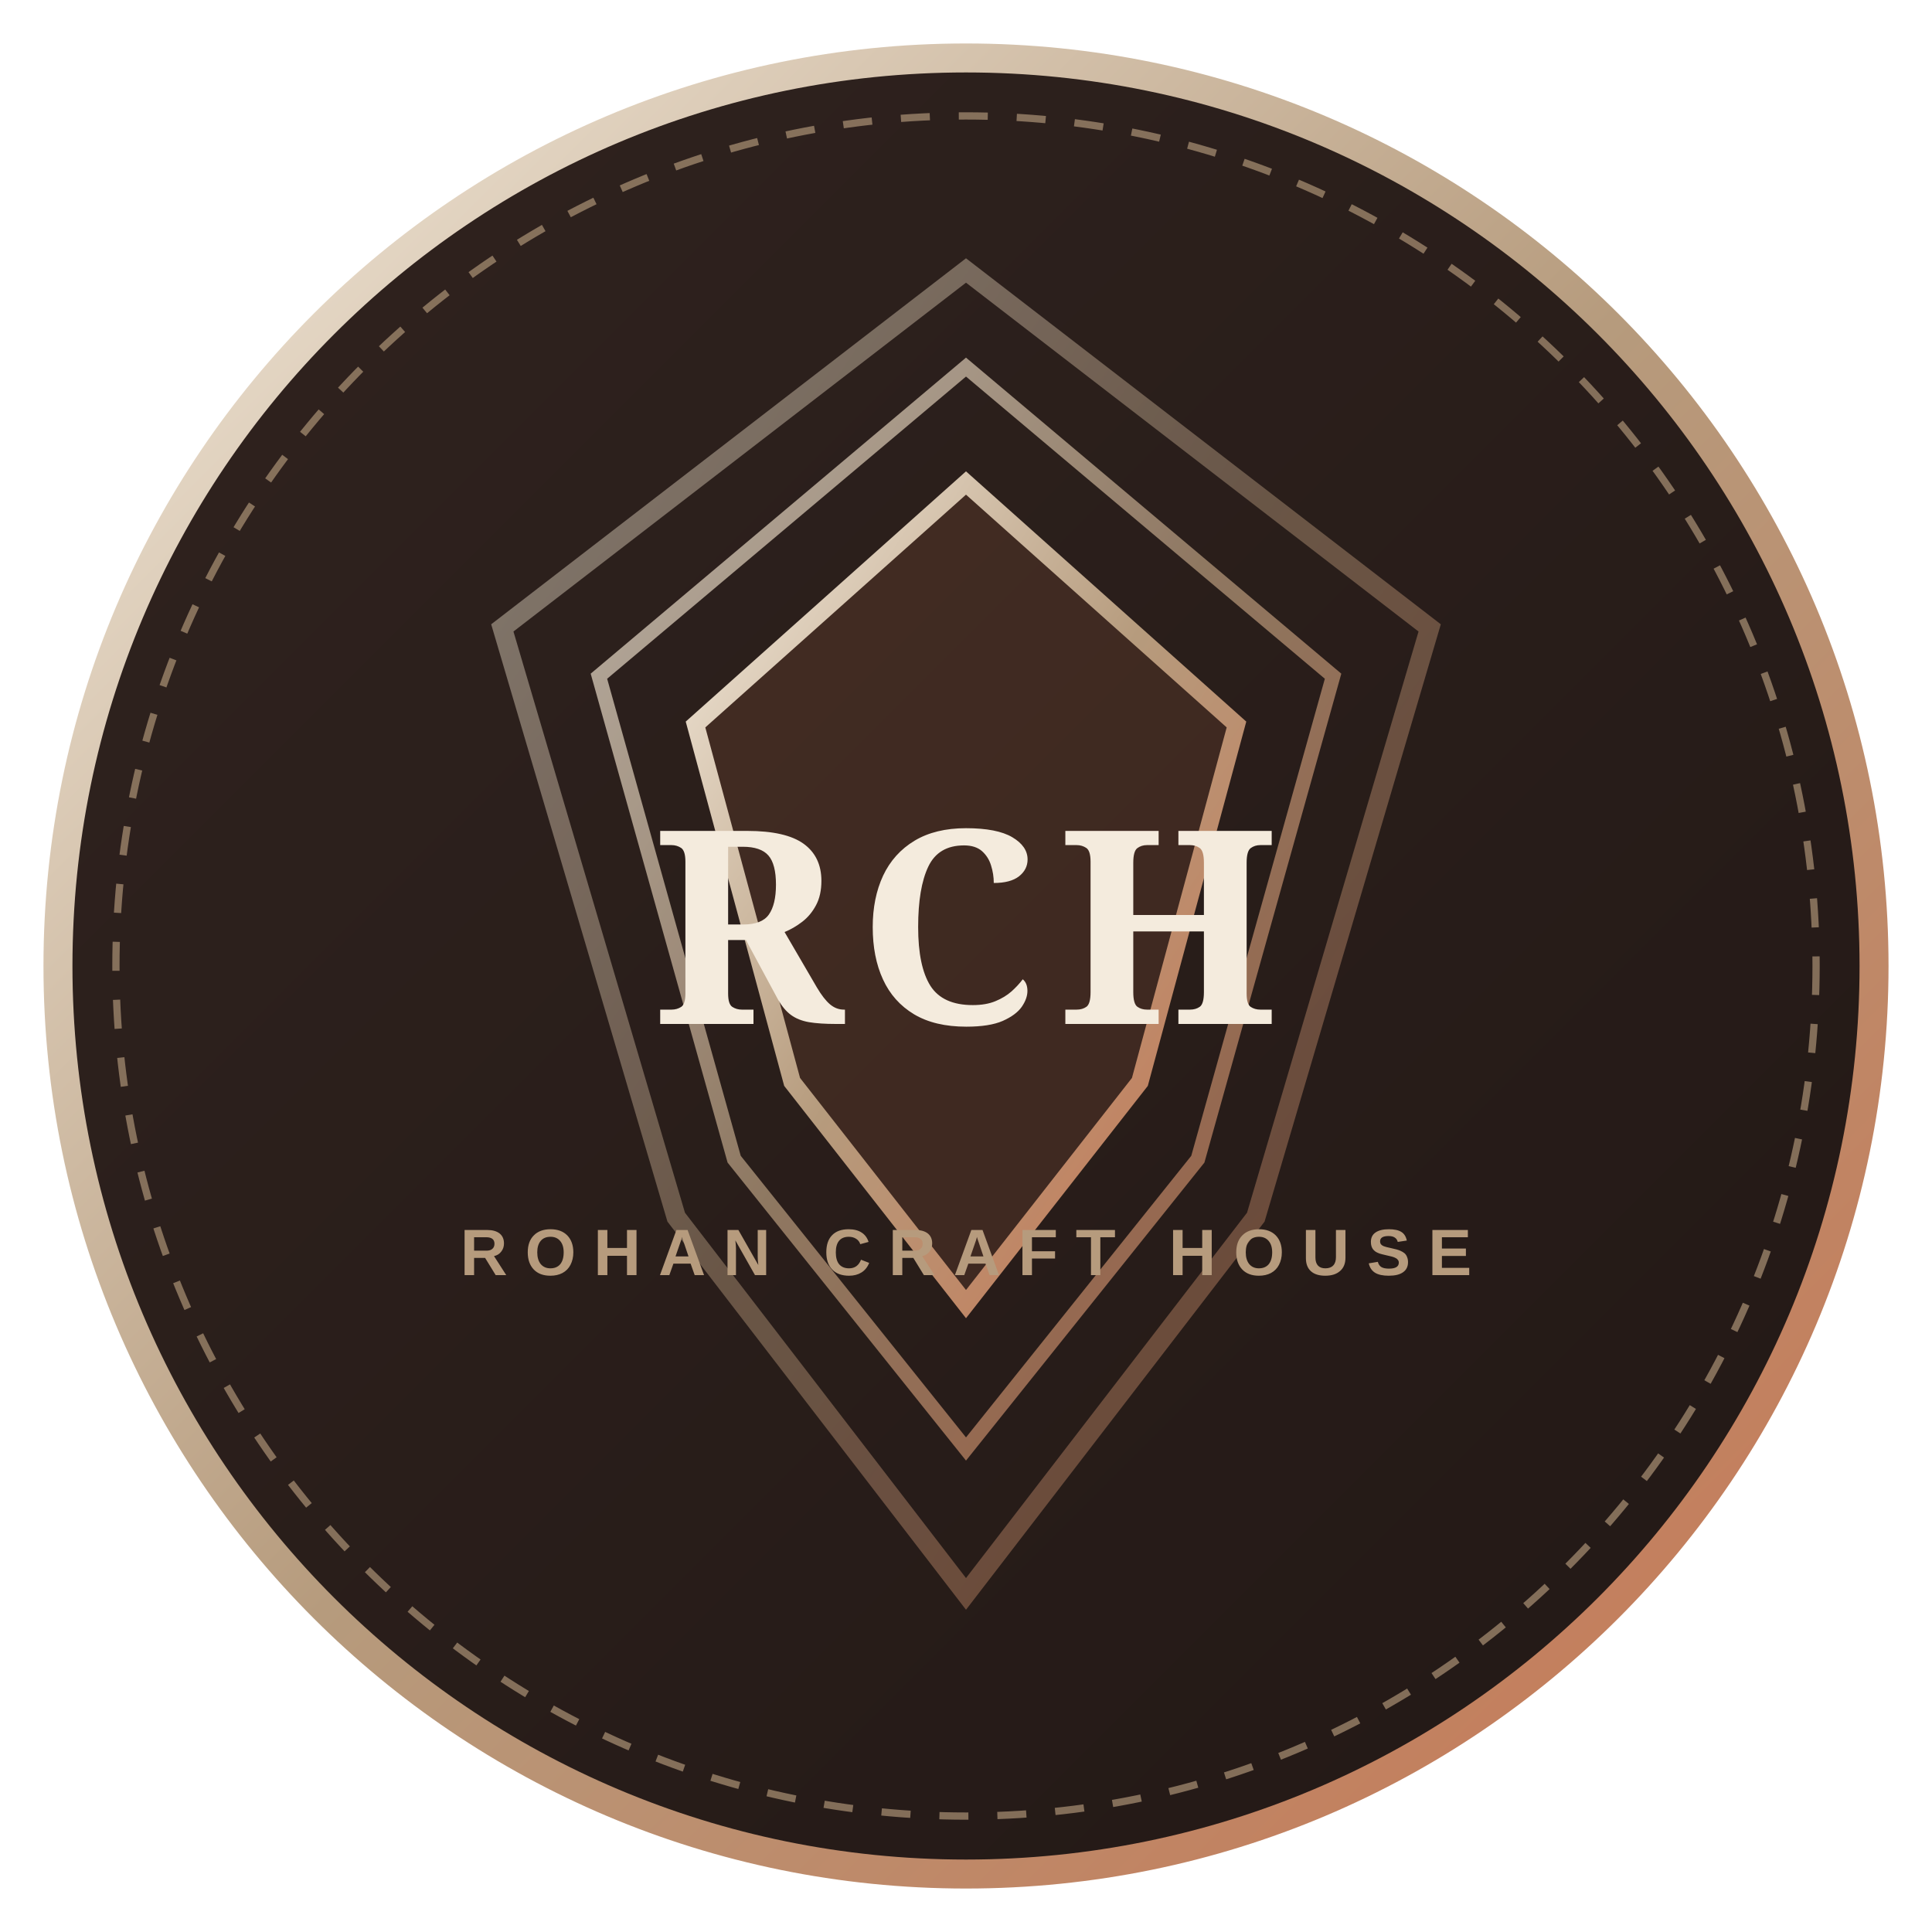
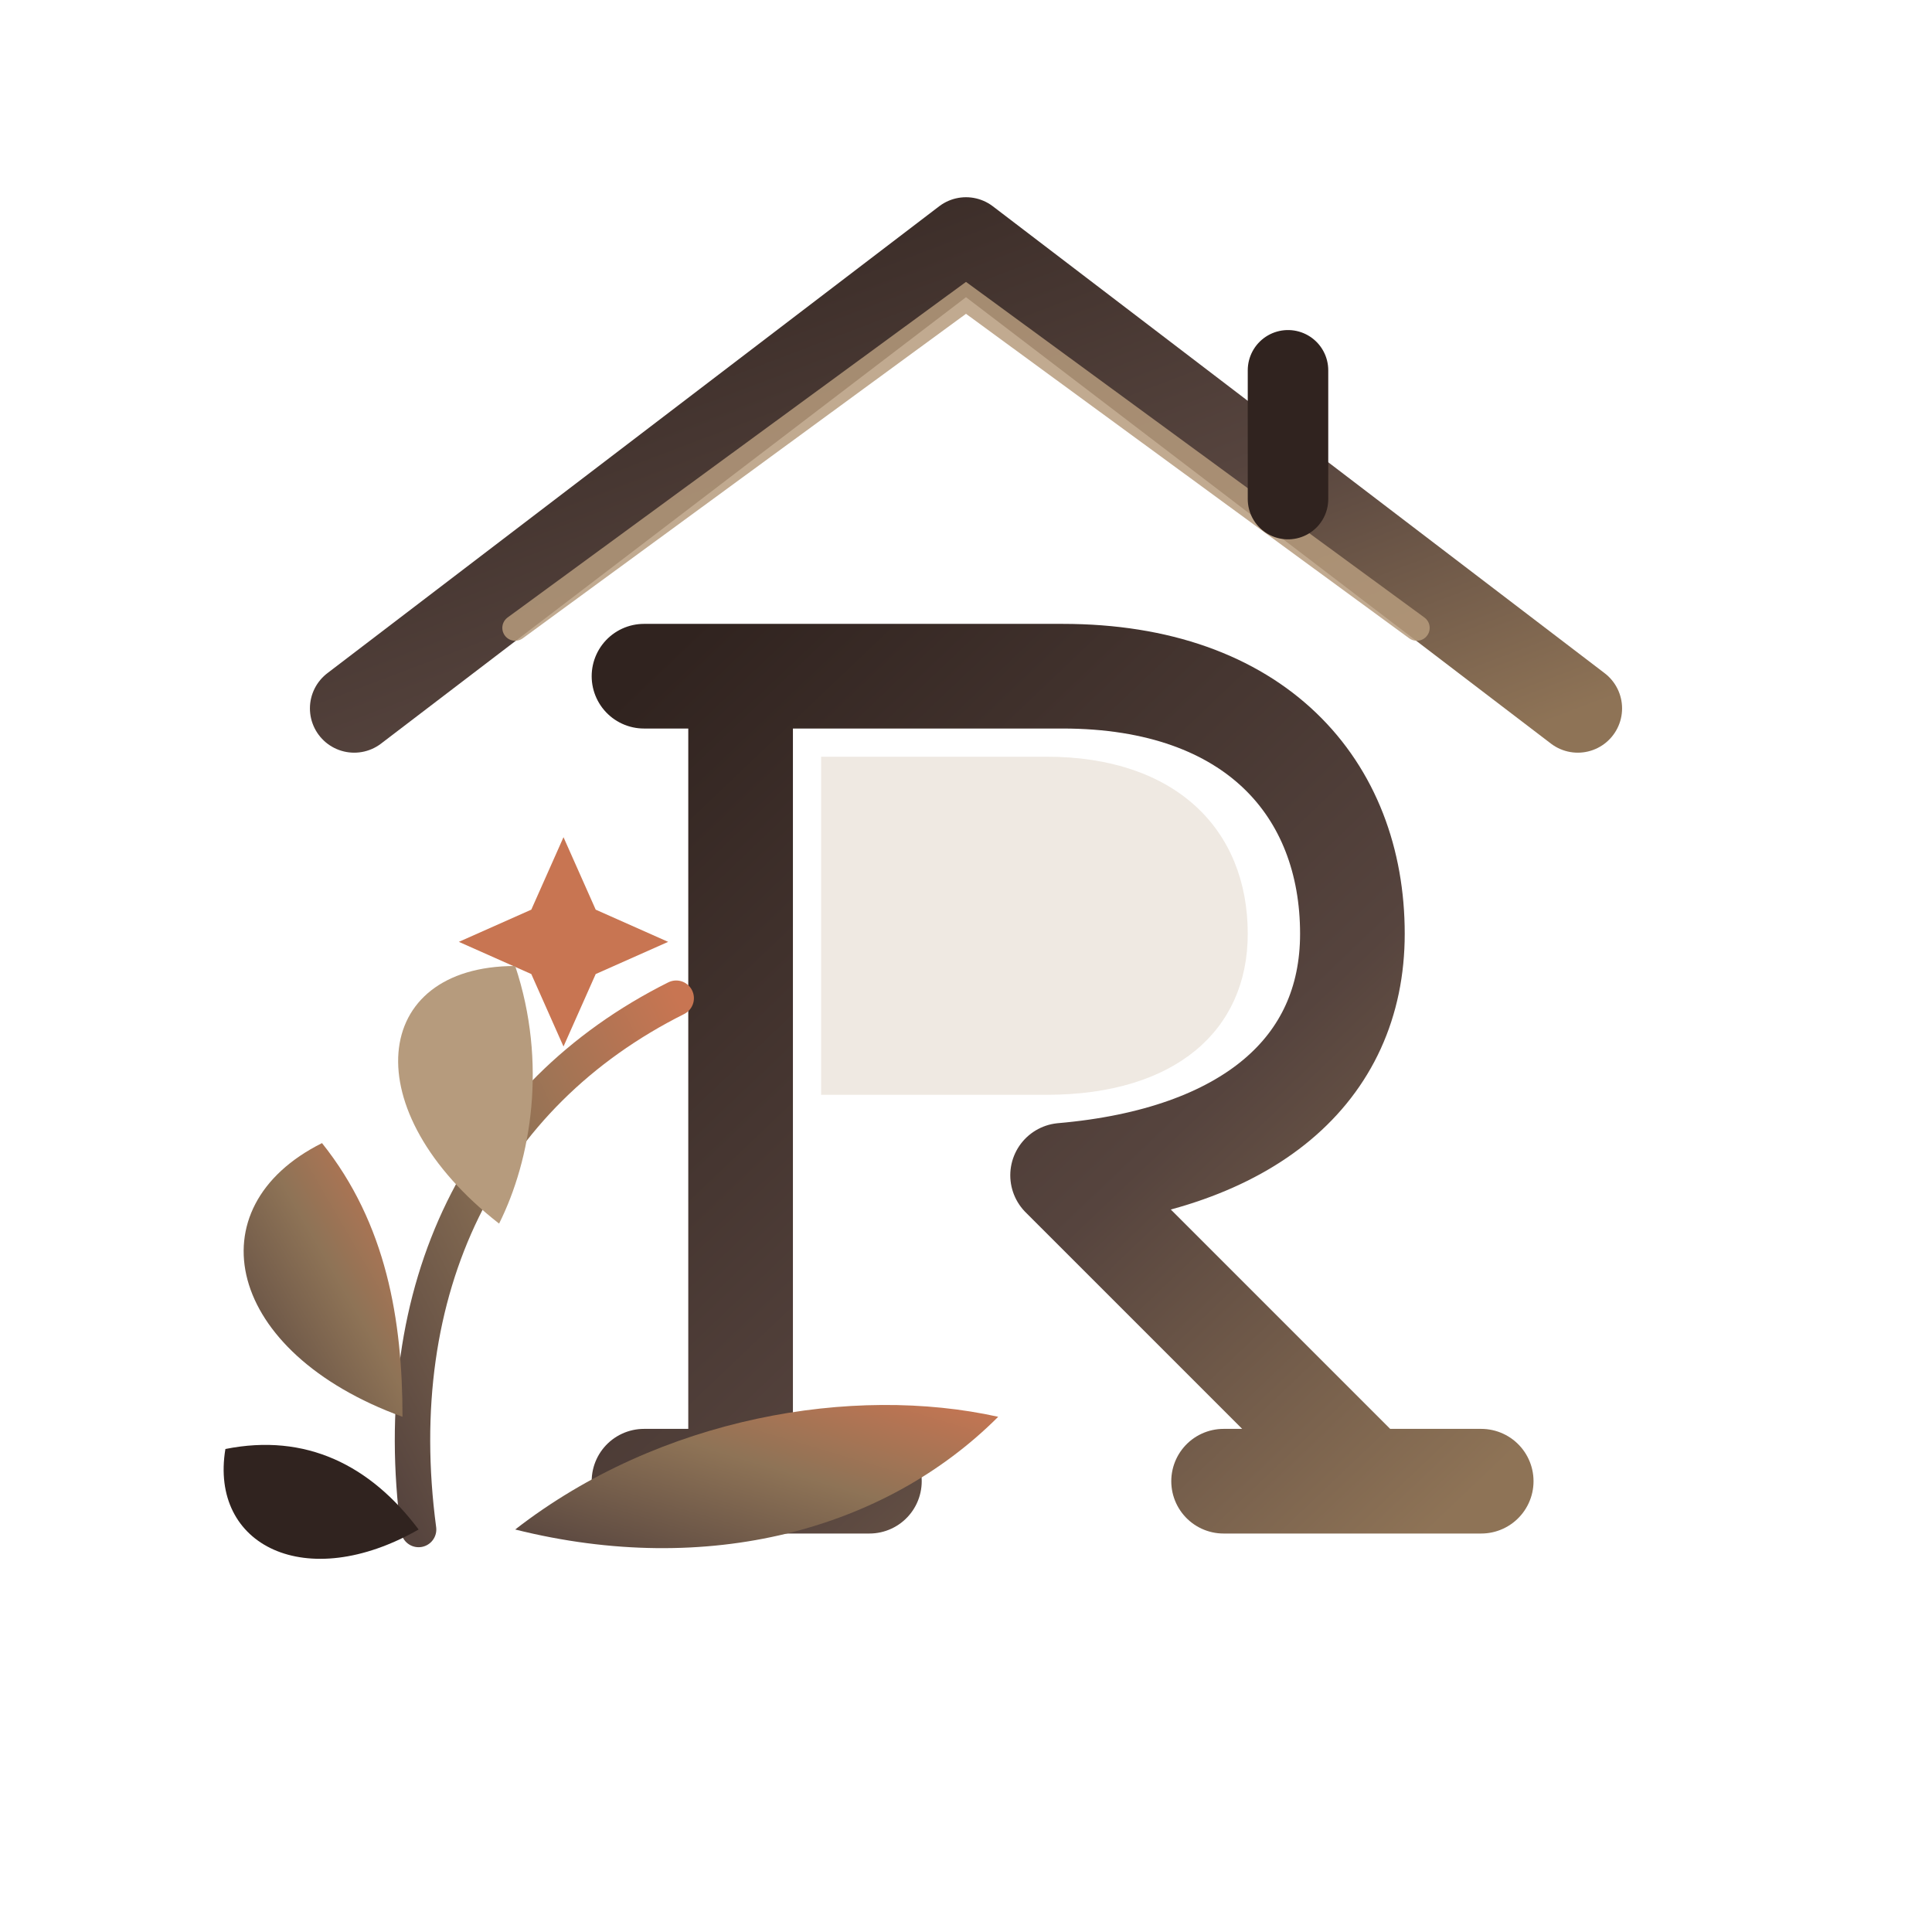
- <svg xmlns="http://www.w3.org/2000/svg" viewBox="0 0 200 200" width="200" height="200">
+ <svg xmlns="http://www.w3.org/2000/svg" viewBox="0 0 120 120" width="120" height="120">
  <defs>
-     <linearGradient id="taupeTerracottaGrad" x1="0%" y1="0%" x2="100%" y2="100%">
-       <stop offset="0%" stop-color="#F4EBDD" />
-       <stop offset="50%" stop-color="#B69B7D" />
+     <linearGradient id="rchWoodGrad" x1="0%" y1="0%" x2="100%" y2="100%">
+       <stop offset="0%" stop-color="#30231F" />
+       <stop offset="60%" stop-color="#56443E" />
+       <stop offset="100%" stop-color="#8E7356" />
+     </linearGradient>
+     <linearGradient id="rchLeafGrad" x1="0%" y1="100%" x2="100%" y2="0%">
+       <stop offset="0%" stop-color="#56443E" />
+       <stop offset="55%" stop-color="#8E7356" />
      <stop offset="100%" stop-color="#C87552" />
    </linearGradient>
-     <linearGradient id="espressoGrad" x1="0%" y1="0%" x2="100%" y2="100%">
-       <stop offset="0%" stop-color="#30231F" />
-       <stop offset="100%" stop-color="#221815" />
-     </linearGradient>
-     <filter id="glow" x="-20%" y="-20%" width="140%" height="140%">
-       <feGaussianBlur stdDeviation="3" result="blur" />
-       <feComposite in="SourceGraphic" in2="blur" operator="over" />
-     </filter>
  </defs>
-   <circle cx="100" cy="100" r="94" fill="url(#espressoGrad)" stroke="url(#taupeTerracottaGrad)" stroke-width="3" />
-   <circle cx="100" cy="100" r="88" fill="none" stroke="#B69B7D" stroke-width="0.75" stroke-dasharray="3,3" opacity="0.65" />
-   <polygon points="100,28 148,65 130,126 100,165 70,126 52,65" fill="none" stroke="url(#taupeTerracottaGrad)" stroke-width="2" opacity="0.45" />
-   <polygon points="100,38 138,70 124,120 100,150 76,120 62,70" fill="none" stroke="url(#taupeTerracottaGrad)" stroke-width="1.5" opacity="0.72" />
-   <polygon points="100,50 128,75 118,112 100,135 82,112 72,75" fill="rgba(200, 117, 82, 0.14)" stroke="url(#taupeTerracottaGrad)" stroke-width="1.8" />
-   <text x="100" y="106" font-family="'Cinzel', Georgia, serif" font-size="28" font-weight="700" fill="#F4EBDD" text-anchor="middle" letter-spacing="2">RCH</text>
-   <text x="100" y="132" font-family="'Plus Jakarta Sans', Arial, sans-serif" font-size="6.8" font-weight="600" fill="#B69B7D" text-anchor="middle" letter-spacing="1.8">ROHAN CRAFT HOUSE</text>
+   <path d="M22 44 L60 15 L98 44" fill="none" stroke="url(#rchWoodGrad)" stroke-width="5.5" stroke-linecap="round" stroke-linejoin="round" />
+   <path d="M32 39 L60 18.5 L88 39" fill="none" stroke="#B69B7D" stroke-width="1.6" stroke-linecap="round" opacity="0.85" />
+   <path d="M80 23 V31" stroke="#30231F" stroke-width="5" stroke-linecap="round" />
+   <path d="M35 52 L37 56.5 L41.5 58.5 L37 60.5 L35 65 L33 60.5 L28.5 58.5 L33 56.5 Z" fill="#C87552" />
+   <path d="M46 42 V92 M40 42 H66 C78 42 84 49 84 58 C84 66.5 77.5 72 66 73 L85 92 M40 92 H54 M76 92 H92" fill="none" stroke="url(#rchWoodGrad)" stroke-width="6.5" stroke-linecap="round" stroke-linejoin="round" />
+   <path d="M51 47 V68 H65 C73 68 77.5 64 77.5 58 C77.5 51.5 73 47 65 47 Z" fill="rgba(182,155,125,0.22)" />
+   <path d="M26 95 C24 80 30 68 42 62" fill="none" stroke="url(#rchLeafGrad)" stroke-width="2.2" stroke-linecap="round" />
+   <path d="M25 88 C14 84 12 75 20 71 C24 76 25 82 25 88 Z" fill="url(#rchLeafGrad)" />
+   <path d="M31 76 C22 69 23 60 32 60 C34 66 33 72 31 76 Z" fill="#B69B7D" />
+   <path d="M32 95 C44 98 55 95 62 88 C53 86 41 88 32 95 Z" fill="url(#rchLeafGrad)" />
+   <path d="M26 95 C19 99 13 96 14 90 C19 89 23 91 26 95 Z" fill="#30231F" />
</svg>
